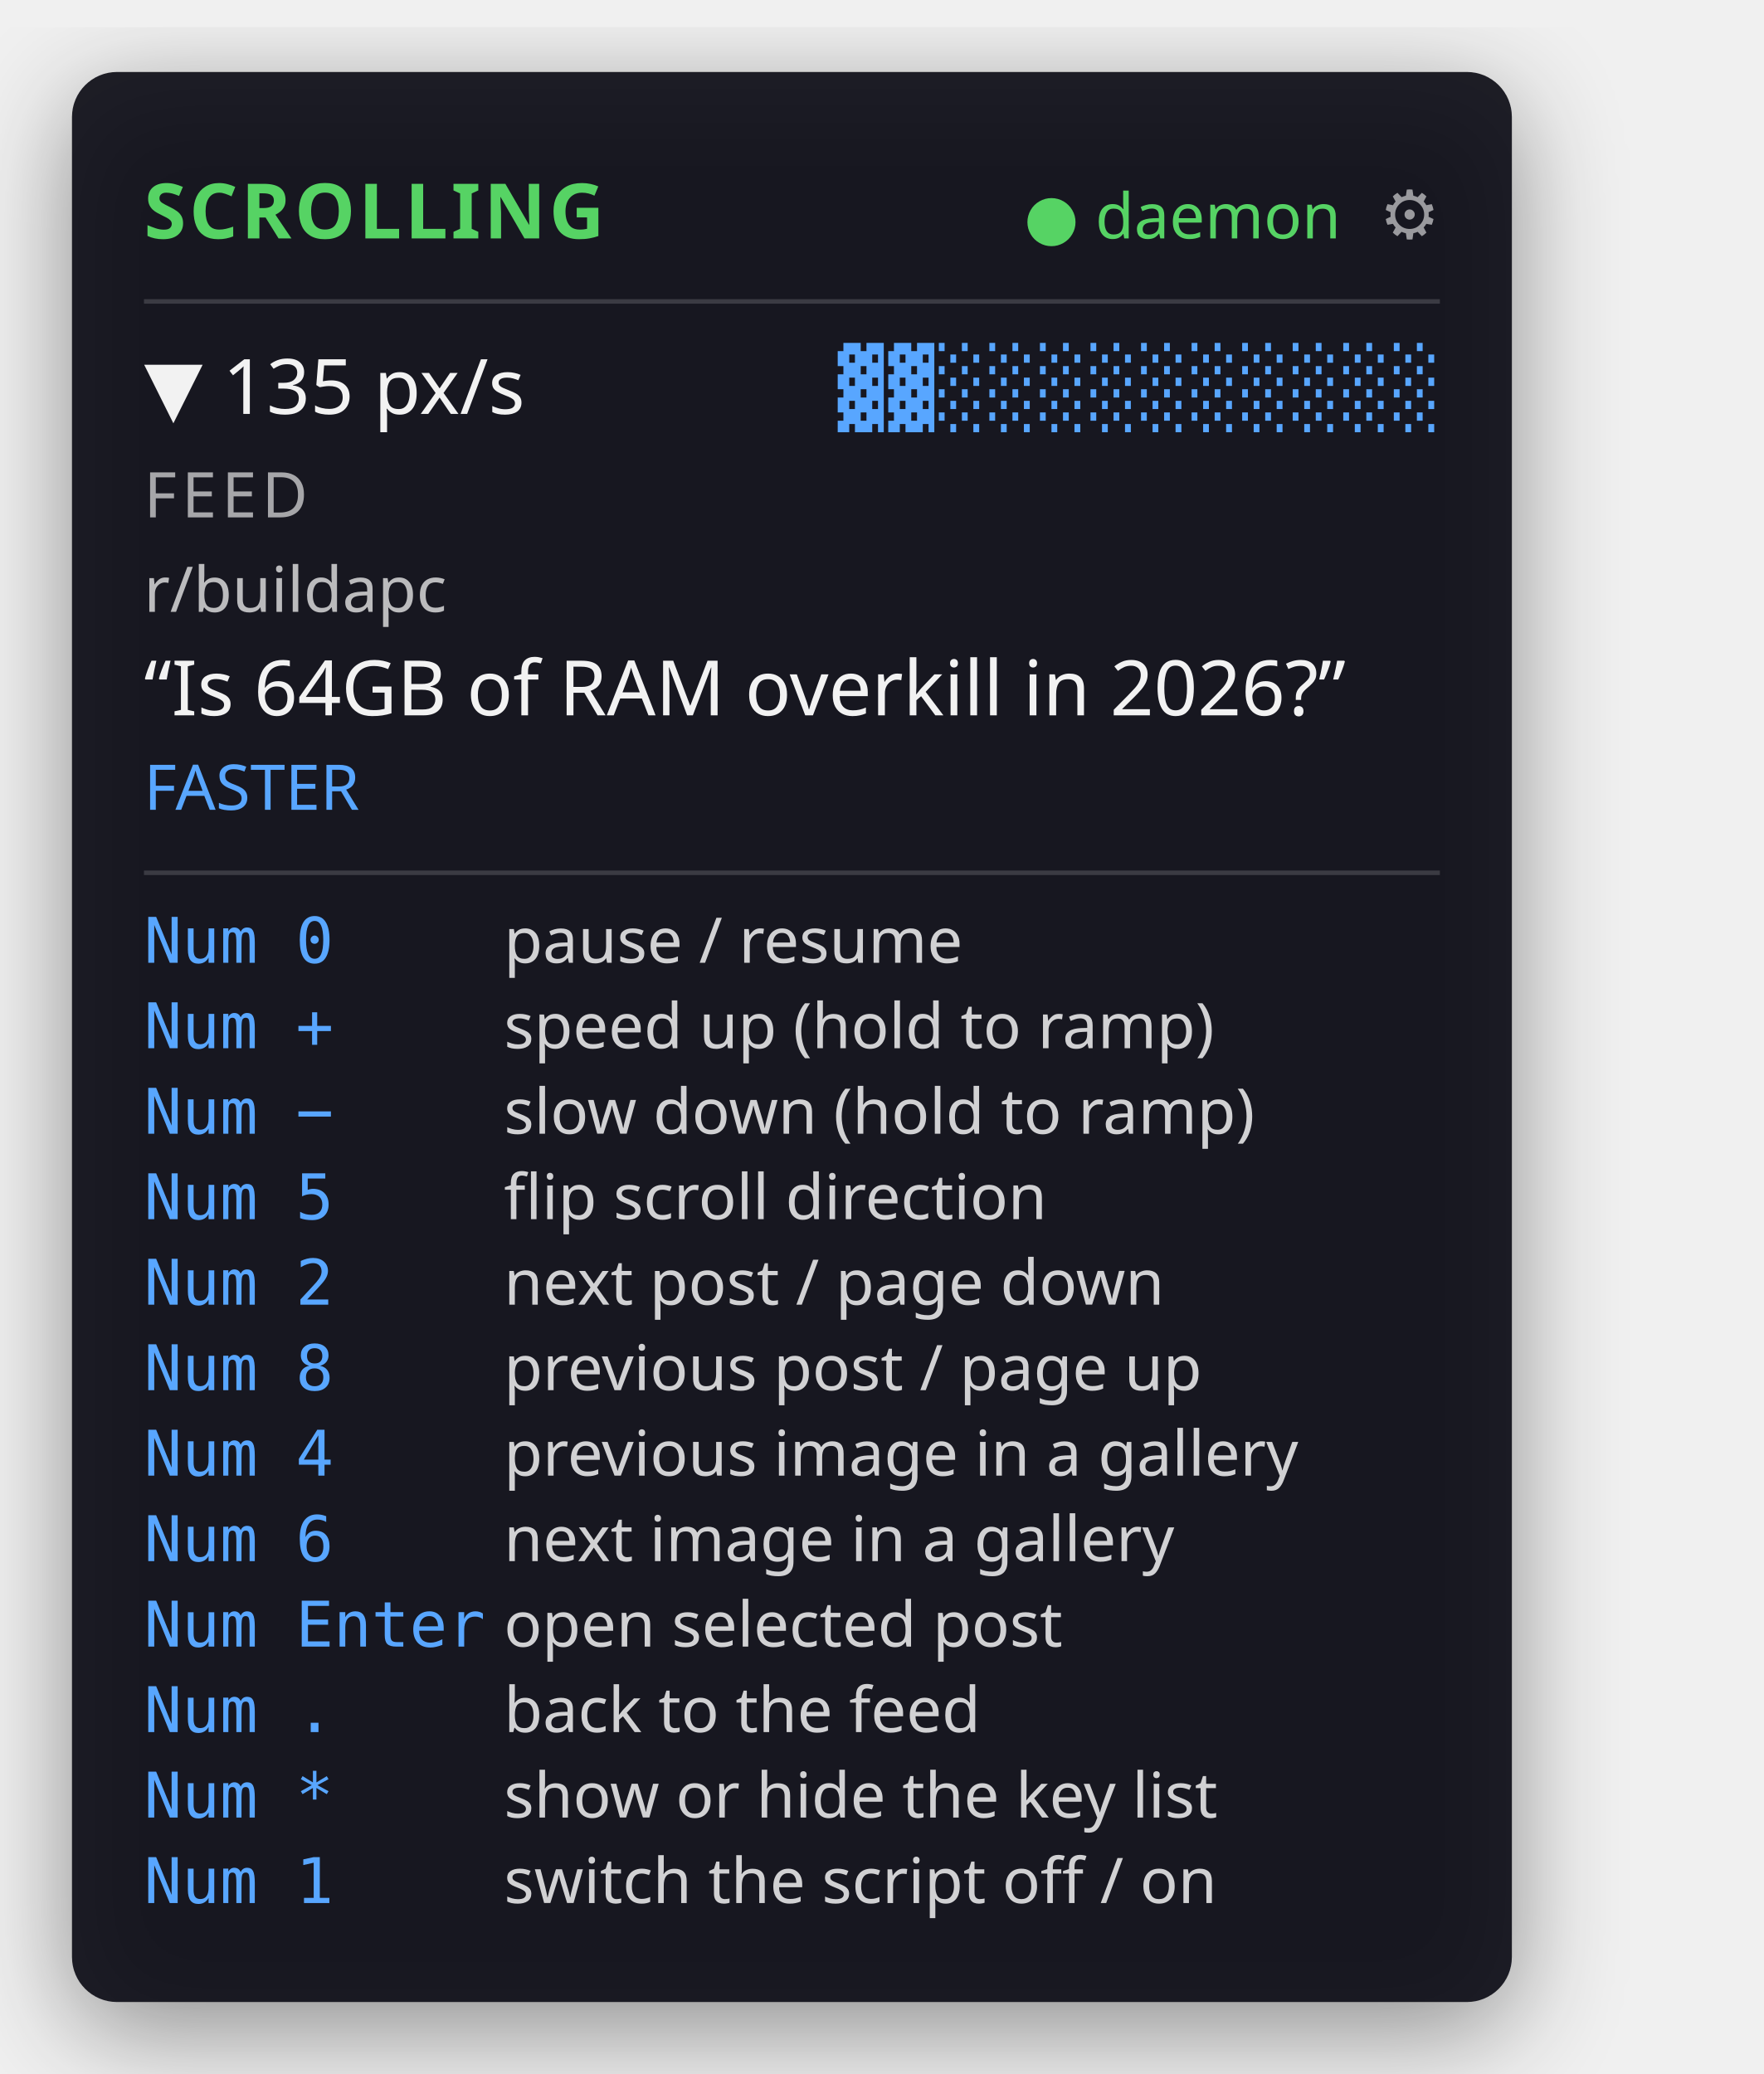
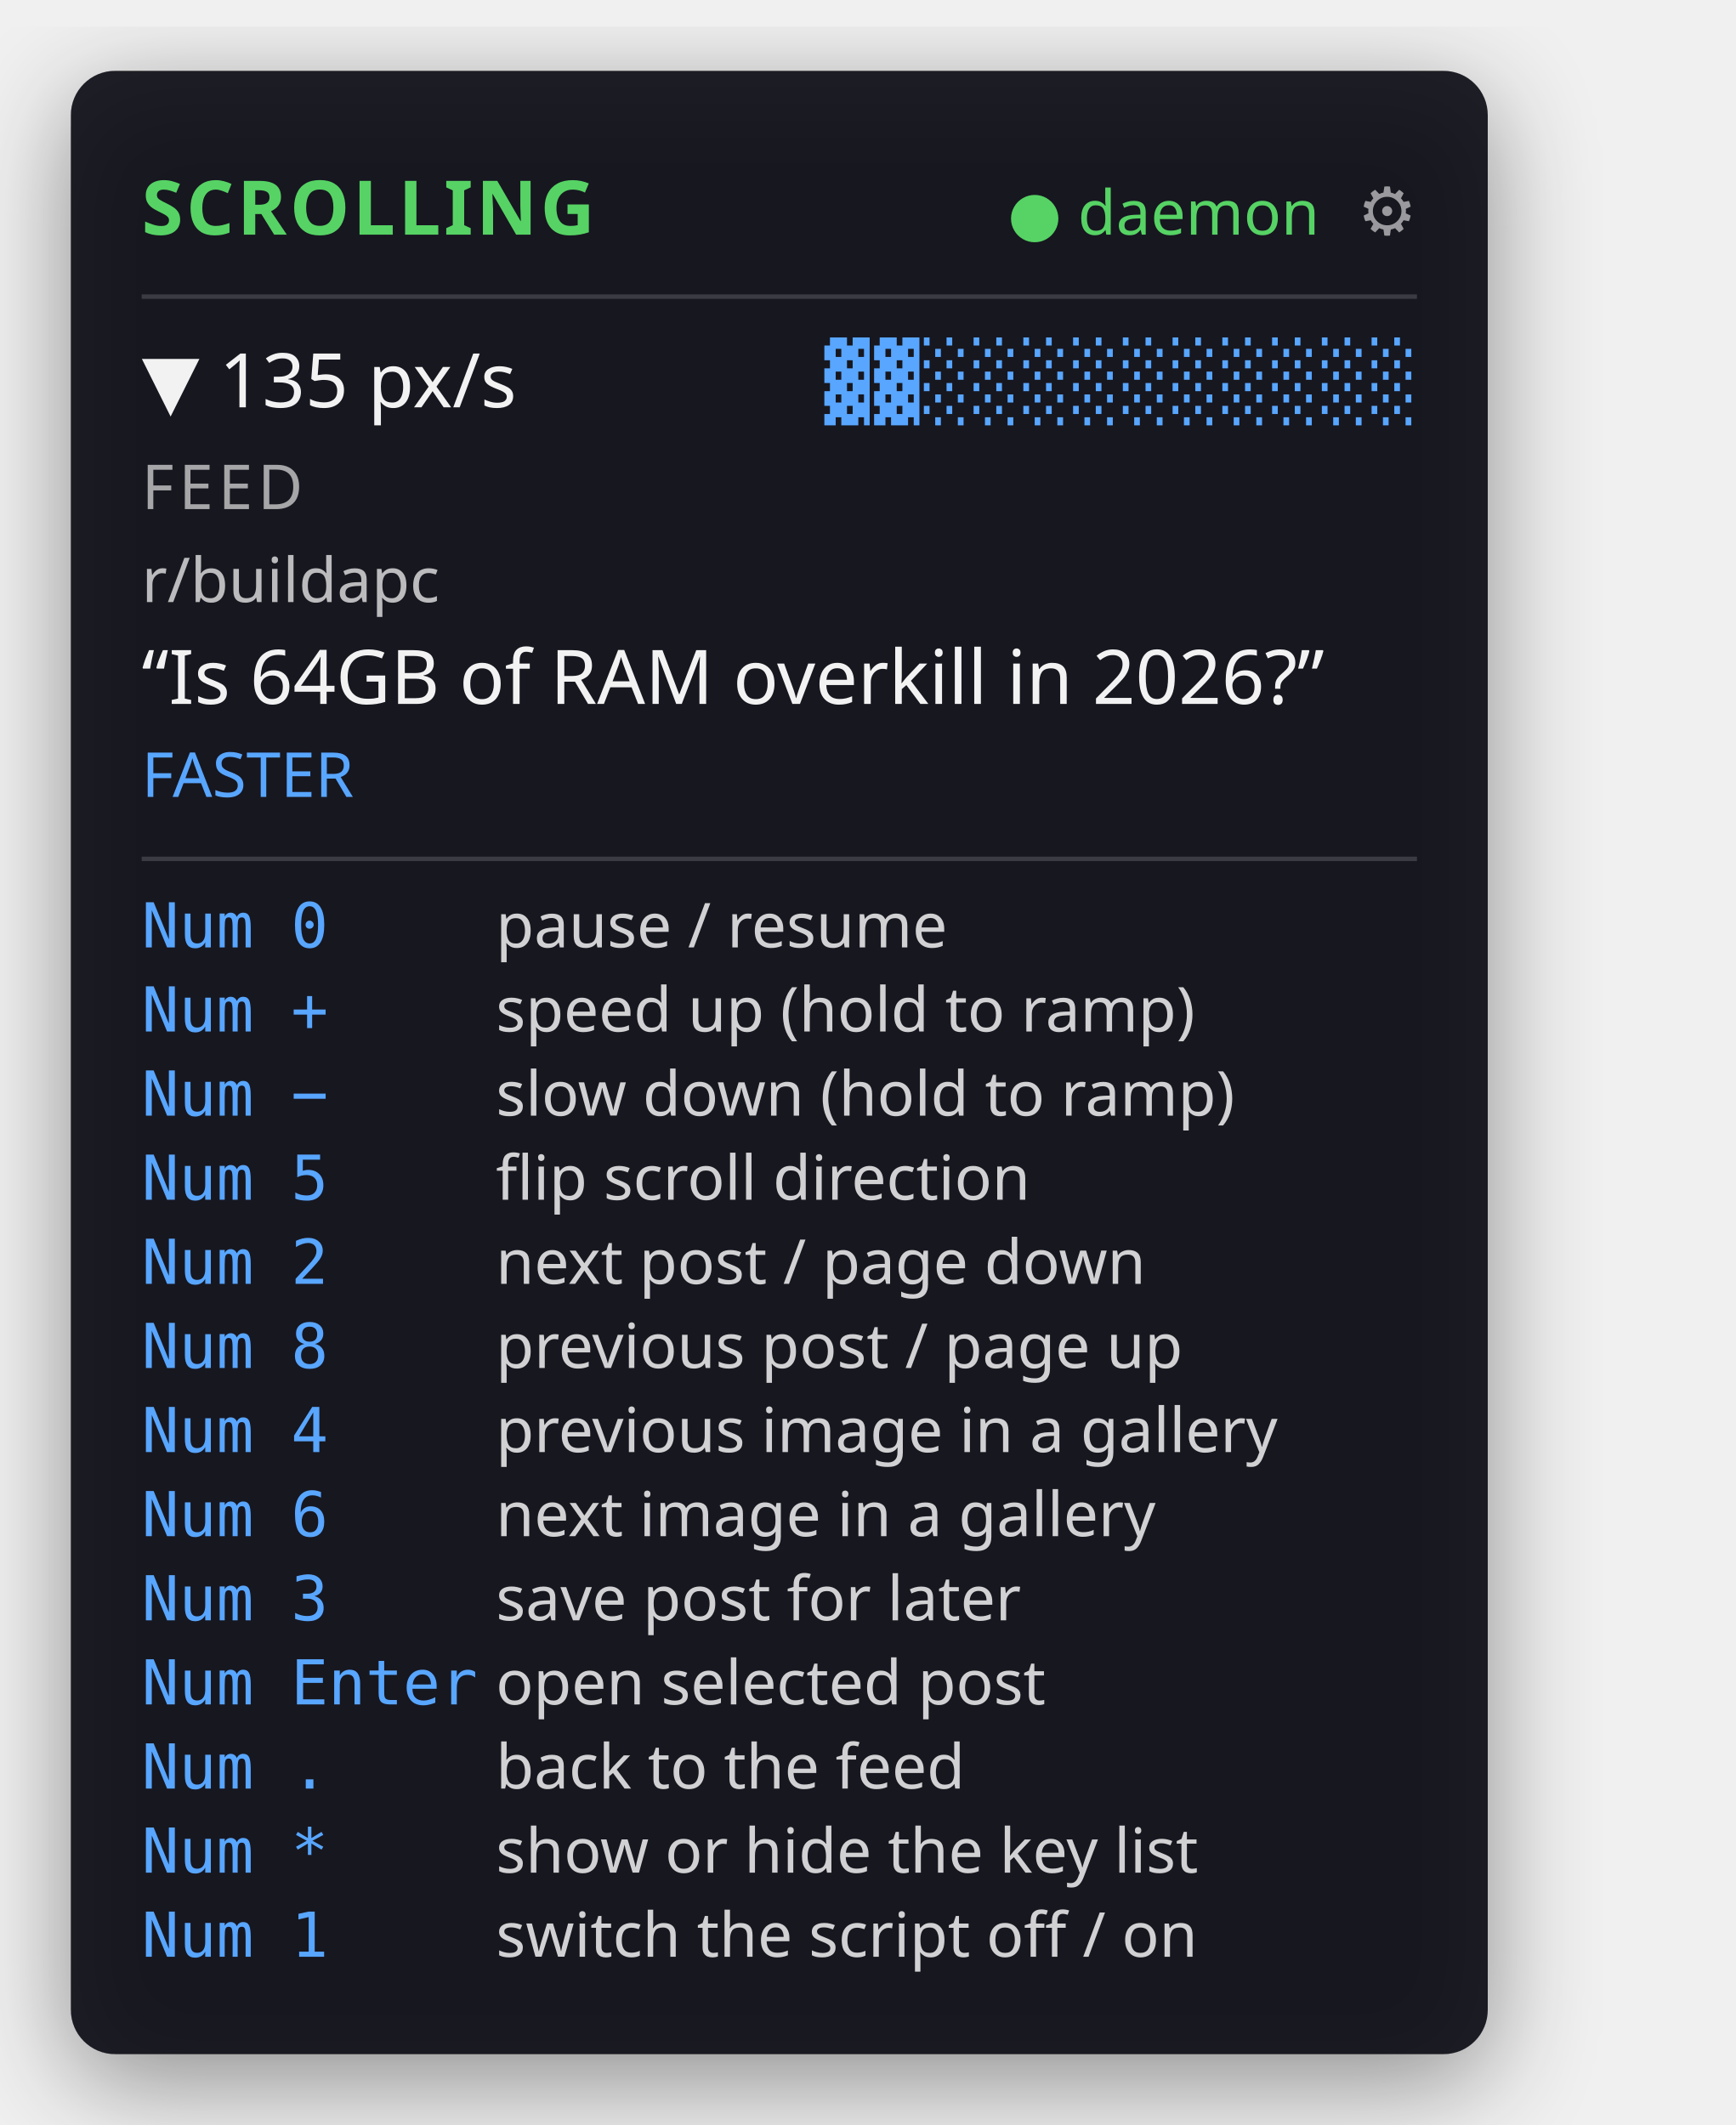
- <svg xmlns="http://www.w3.org/2000/svg" width="392" height="461" viewBox="0 0 392 461" role="img" aria-label="The Reddit Scroller HUD: scrolling at 135 pixels per second in the feed, with the hotkey panel open.">
+ <svg xmlns="http://www.w3.org/2000/svg" width="392" height="480" viewBox="0 0 392 480" role="img" aria-label="The Reddit Scroller HUD: scrolling at 135 pixels per second in the feed, with the hotkey panel open.">
  <defs>
    <filter id="shadow" x="-20%" y="-20%" width="140%" height="140%">
      <feDropShadow dx="0" dy="6" stdDeviation="12" flood-color="#000" flood-opacity="0.45" />
    </filter>
    <style>
      .ui   { font-family: "Segoe UI", system-ui, sans-serif; }
      .mono { font-family: "Cascadia Mono", Consolas, monospace; }
      .status { font-size: 17px; font-weight: 700; letter-spacing: 0.04em; fill: #56d364; }
      .daemon { font-size: 14px; fill: #56d364; }
      .gear   { font-size: 15px; fill: #f2f2f2; opacity: 0.6; }
      .speed  { font-size: 17px; font-weight: 500; fill: #f2f2f2; }
      .bar    { font-size: 17px; letter-spacing: 1px; fill: #58a6ff; }
      .mode   { font-size: 14px; fill: #f2f2f2; opacity: 0.65; letter-spacing: 0.08em; }
      .sub    { font-size: 14px; fill: #f2f2f2; opacity: 0.75; }
      .title  { font-size: 17px; font-weight: 500; fill: #f2f2f2; }
      .flash  { font-size: 14px; fill: #58a6ff; }
      .hkey   { font-size: 14px; fill: #58a6ff; }
      .hact   { font-size: 14px; fill: #f2f2f2; opacity: 0.85; }
      .rule   { stroke: #ffffff; stroke-opacity: 0.16; stroke-width: 1; }
    </style>
  </defs>
-   <rect x="16" y="16" width="320" height="429" rx="10" fill="#101014" fill-opacity="0.92" filter="url(#shadow)" />
+   <rect x="16" y="16" width="320" height="448" rx="10" fill="#101014" fill-opacity="0.92" filter="url(#shadow)" />
  <text class="ui status" x="32" y="53">SCROLLING</text>
  <text class="ui daemon" x="298" y="53" text-anchor="end">● daemon</text>
  <text class="ui gear" x="320" y="53" text-anchor="end">⚙</text>
  <line class="rule" x1="32" y1="67" x2="320" y2="67" />
  <text class="ui speed" x="32" y="92">▼ 135 px/s</text>
  <text class="mono bar" x="320" y="92" text-anchor="end">▓▓░░░░░░░░░░</text>
  <text class="ui mode" x="32" y="115">FEED</text>
  <text class="ui sub" x="32" y="136">r/buildapc</text>
  <text class="ui title" x="32" y="159">“Is 64GB of RAM overkill in 2026?”</text>
  <text class="ui flash" x="32" y="180">FASTER</text>
  <line class="rule" x1="32" y1="194" x2="320" y2="194" />
  <g>
    <text class="mono hkey" x="32" y="214">Num 0</text>
    <text class="ui hact" x="112" y="214">pause / resume</text>
    <text class="mono hkey" x="32" y="233">Num +</text>
    <text class="ui hact" x="112" y="233">speed up (hold to ramp)</text>
    <text class="mono hkey" x="32" y="252">Num −</text>
    <text class="ui hact" x="112" y="252">slow down (hold to ramp)</text>
    <text class="mono hkey" x="32" y="271">Num 5</text>
    <text class="ui hact" x="112" y="271">flip scroll direction</text>
    <text class="mono hkey" x="32" y="290">Num 2</text>
    <text class="ui hact" x="112" y="290">next post / page down</text>
    <text class="mono hkey" x="32" y="309">Num 8</text>
    <text class="ui hact" x="112" y="309">previous post / page up</text>
    <text class="mono hkey" x="32" y="328">Num 4</text>
    <text class="ui hact" x="112" y="328">previous image in a gallery</text>
    <text class="mono hkey" x="32" y="347">Num 6</text>
    <text class="ui hact" x="112" y="347">next image in a gallery</text>
-     <text class="mono hkey" x="32" y="366">Num Enter</text>
-     <text class="ui hact" x="112" y="366">open selected post</text>
-     <text class="mono hkey" x="32" y="385">Num .</text>
-     <text class="ui hact" x="112" y="385">back to the feed</text>
-     <text class="mono hkey" x="32" y="404">Num *</text>
-     <text class="ui hact" x="112" y="404">show or hide the key list</text>
-     <text class="mono hkey" x="32" y="423">Num 1</text>
-     <text class="ui hact" x="112" y="423">switch the script off / on</text>
+     <text class="mono hkey" x="32" y="366">Num 3</text>
+     <text class="ui hact" x="112" y="366">save post for later</text>
+     <text class="mono hkey" x="32" y="385">Num Enter</text>
+     <text class="ui hact" x="112" y="385">open selected post</text>
+     <text class="mono hkey" x="32" y="404">Num .</text>
+     <text class="ui hact" x="112" y="404">back to the feed</text>
+     <text class="mono hkey" x="32" y="423">Num *</text>
+     <text class="ui hact" x="112" y="423">show or hide the key list</text>
+     <text class="mono hkey" x="32" y="442">Num 1</text>
+     <text class="ui hact" x="112" y="442">switch the script off / on</text>
  </g>
</svg>
